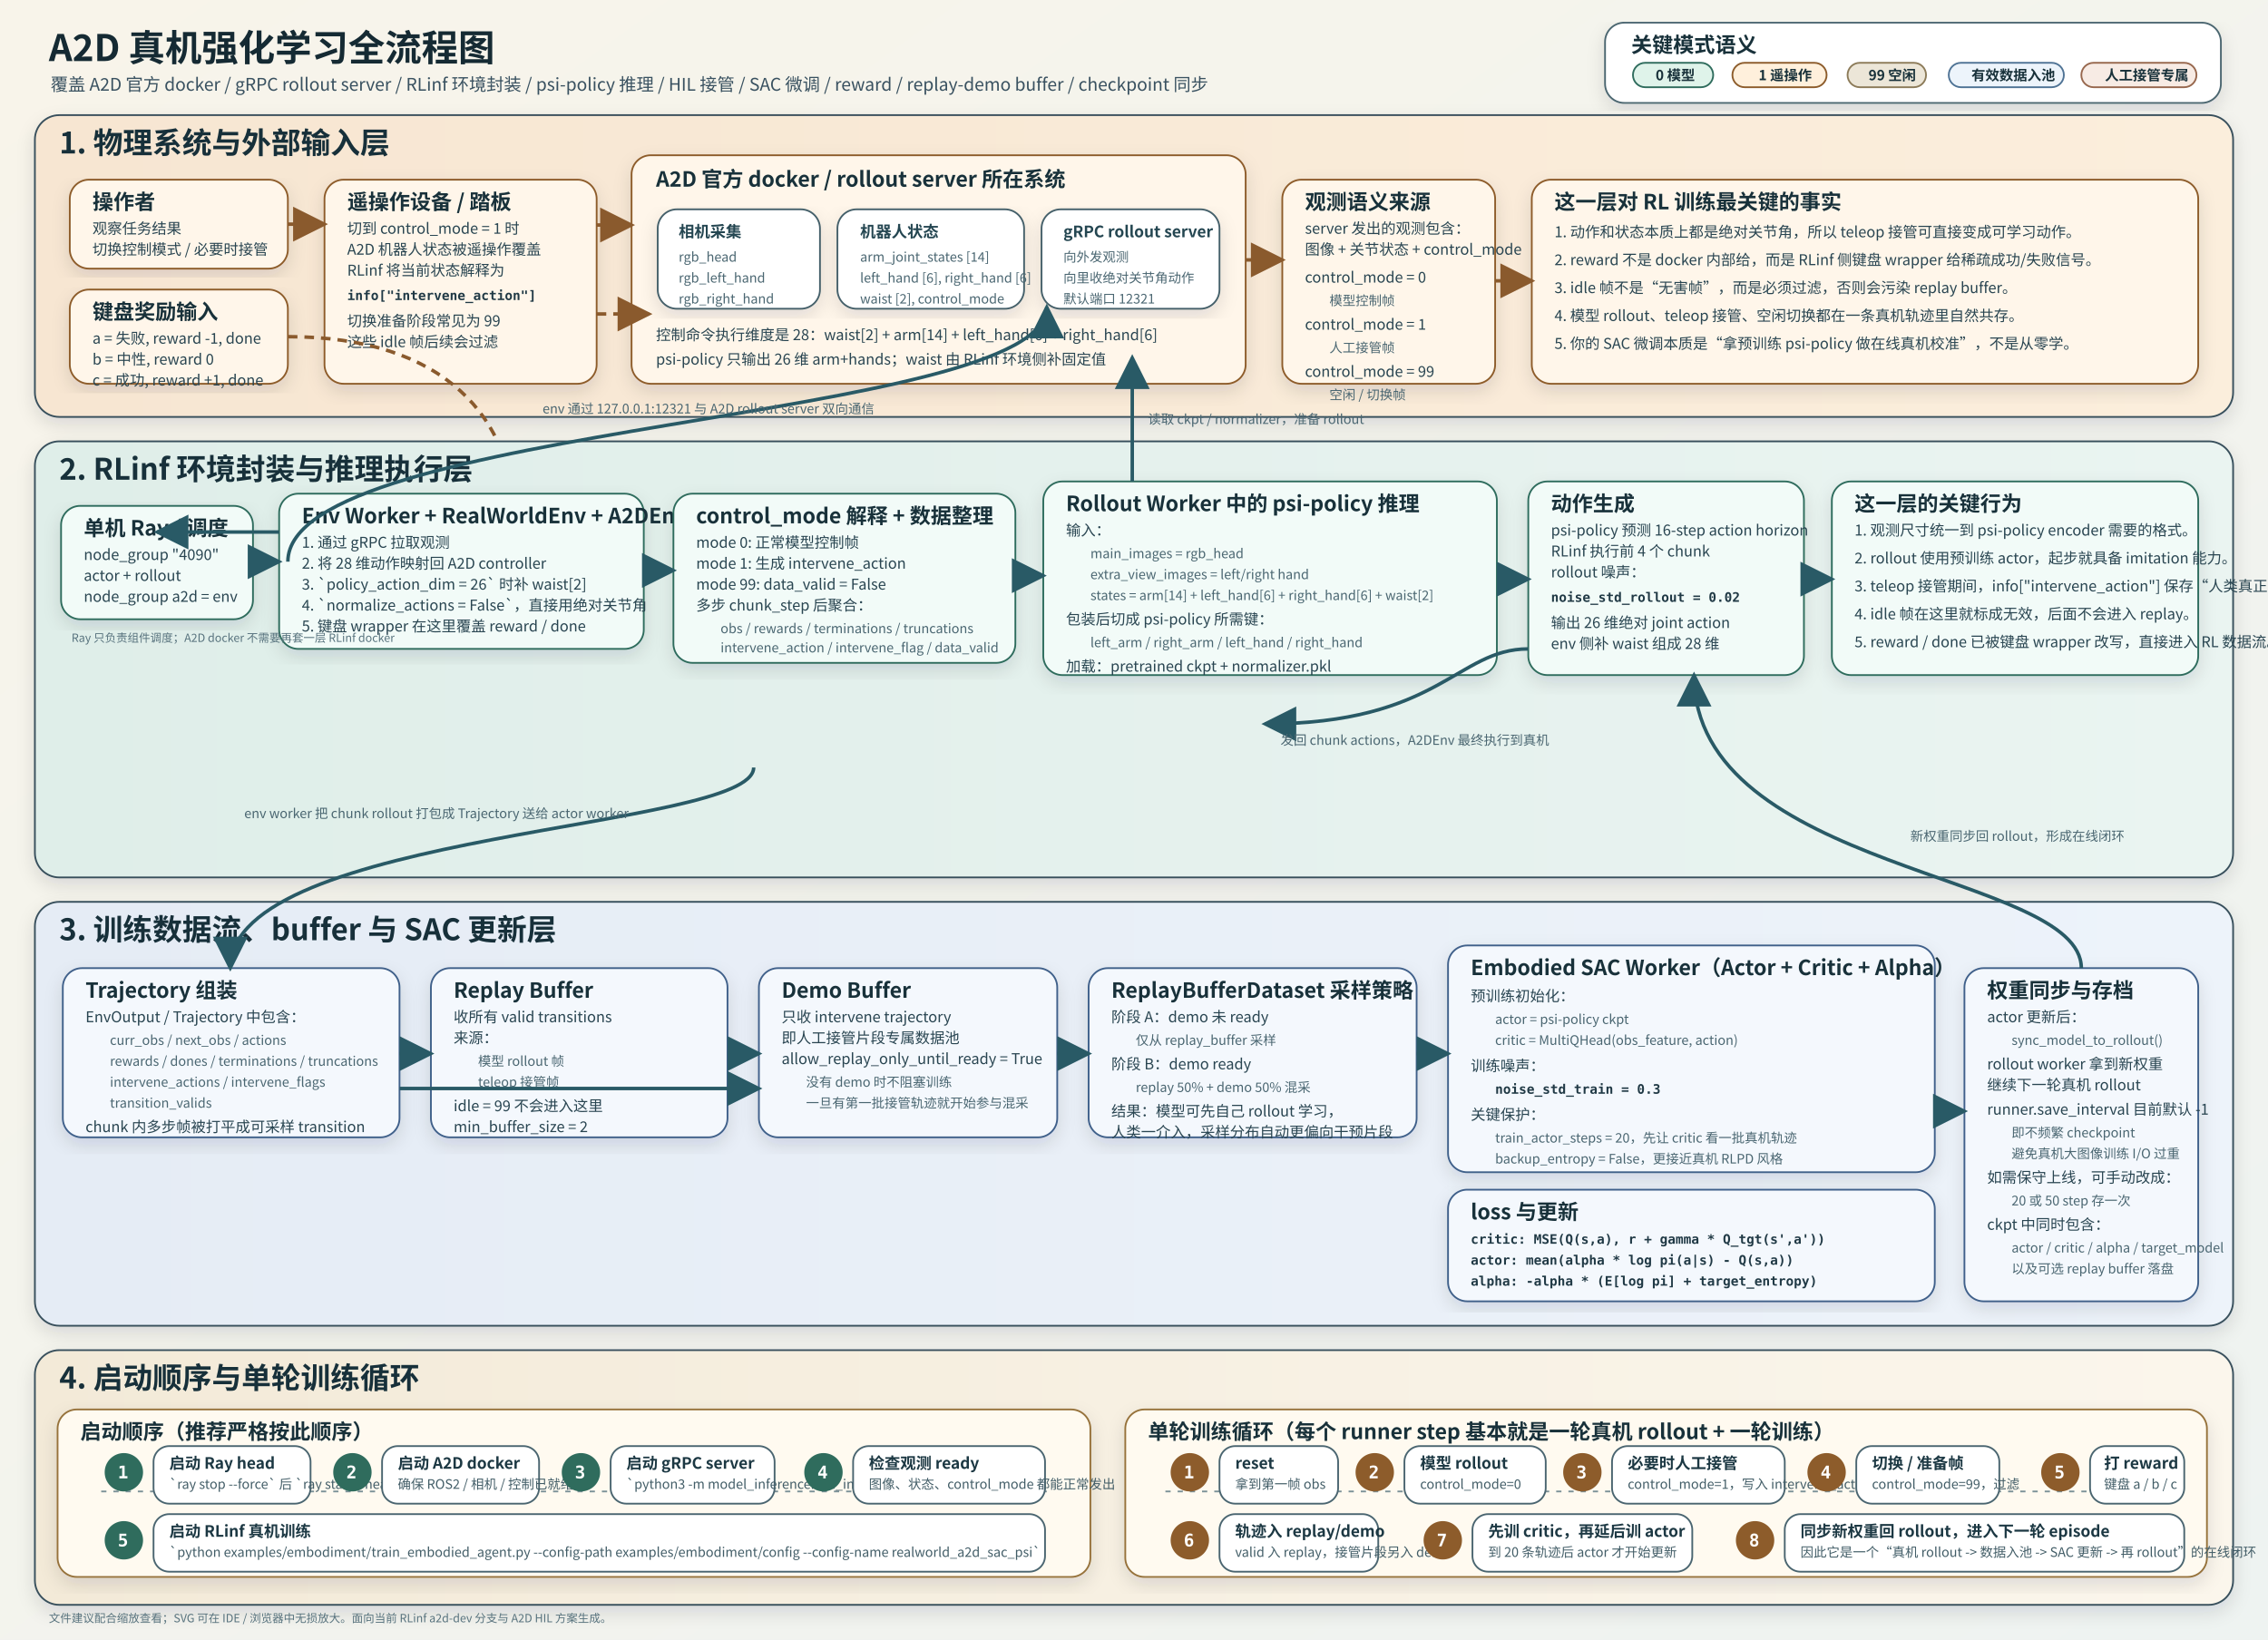
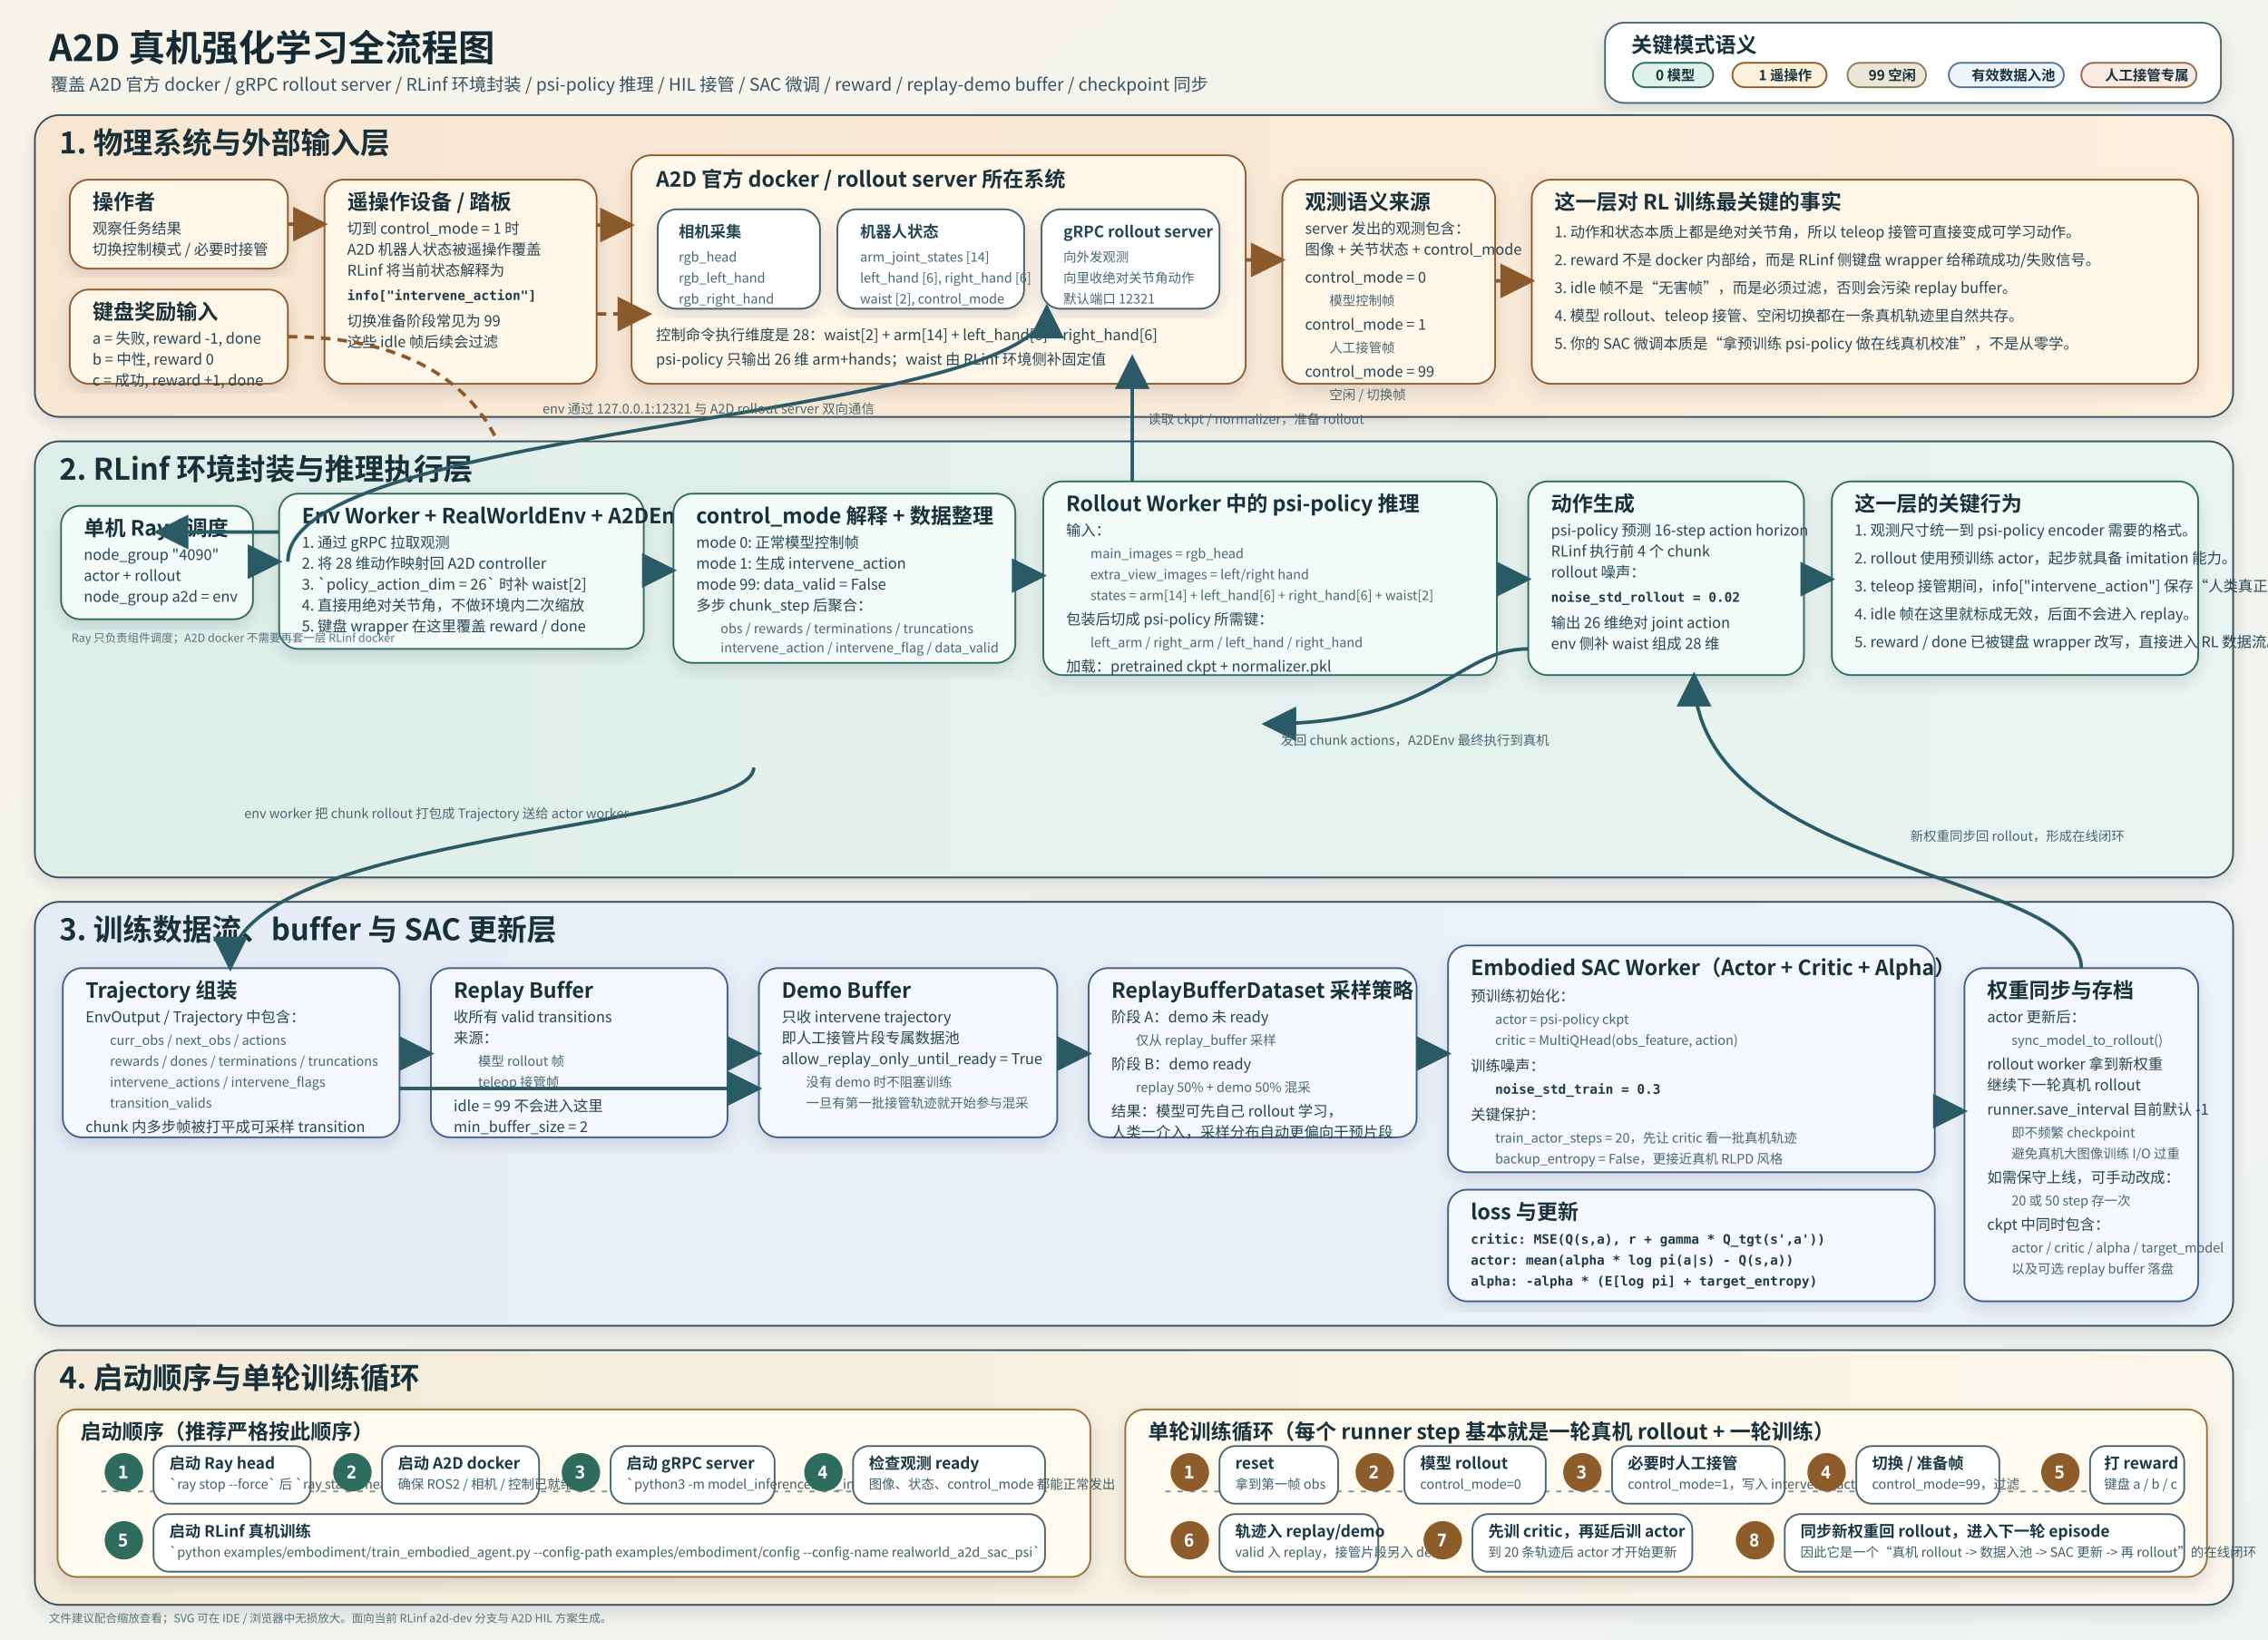
<svg xmlns="http://www.w3.org/2000/svg" width="2600" height="1880" viewBox="0 0 2600 1880">
  <defs>
    <linearGradient id="bg" x1="0" x2="1" y1="0" y2="1">
      <stop offset="0%" stop-color="#f8f4ea" />
      <stop offset="100%" stop-color="#eef3f1" />
    </linearGradient>
    <linearGradient id="sectionA" x1="0" x2="1" y1="0" y2="0">
      <stop offset="0%" stop-color="#f7e6d2" />
      <stop offset="100%" stop-color="#fbeedc" />
    </linearGradient>
    <linearGradient id="sectionB" x1="0" x2="1" y1="0" y2="0">
      <stop offset="0%" stop-color="#dfeee9" />
      <stop offset="100%" stop-color="#eaf4f1" />
    </linearGradient>
    <linearGradient id="sectionC" x1="0" x2="1" y1="0" y2="0">
      <stop offset="0%" stop-color="#e5ecf5" />
      <stop offset="100%" stop-color="#edf3fa" />
    </linearGradient>
    <linearGradient id="sectionD" x1="0" x2="1" y1="0" y2="0">
      <stop offset="0%" stop-color="#f3ead8" />
      <stop offset="100%" stop-color="#fbf6ec" />
    </linearGradient>
    <filter id="shadow" x="-10%" y="-10%" width="120%" height="120%">
      <feDropShadow dx="0" dy="8" stdDeviation="10" flood-opacity="0.12" flood-color="#18222c" />
    </filter>
    <marker id="arrow" viewBox="0 0 10 10" refX="9" refY="5" markerWidth="10" markerHeight="10" orient="auto-start-reverse">
      <path d="M 0 0 L 10 5 L 0 10 z" fill="#295a66" />
    </marker>
    <marker id="arrowSoft" viewBox="0 0 10 10" refX="9" refY="5" markerWidth="10" markerHeight="10" orient="auto-start-reverse">
      <path d="M 0 0 L 10 5 L 0 10 z" fill="#8a5a2d" />
    </marker>
    <style>
      .frame { fill: url(#bg); }
      .section { stroke: #38505c; stroke-width: 2; rx: 28; ry: 28; filter: url(#shadow); }
      .section-title { font: 700 34px 'PingFang SC', 'Microsoft YaHei', 'Noto Sans CJK SC', sans-serif; fill: #17303a; }
      .title { font: 800 42px 'PingFang SC', 'Microsoft YaHei', 'Noto Sans CJK SC', sans-serif; fill: #152a33; }
      .subtitle { font: 500 20px 'PingFang SC', 'Microsoft YaHei', 'Noto Sans CJK SC', sans-serif; fill: #395160; }
      .box { fill: #ffffff; stroke: #45606a; stroke-width: 2; rx: 22; ry: 22; filter: url(#shadow); }
      .box-orange { fill: #fff6ea; stroke: #8d5c2b; }
      .box-green { fill: #f2fbf8; stroke: #2f6c5d; }
      .box-blue { fill: #f4f8fd; stroke: #3f608a; }
      .box-gold { fill: #fffaf0; stroke: #96723b; }
      .box-title { font: 700 24px 'PingFang SC', 'Microsoft YaHei', 'Noto Sans CJK SC', sans-serif; fill: #18313a; }
      .box-sub { font: 600 18px 'PingFang SC', 'Microsoft YaHei', 'Noto Sans CJK SC', sans-serif; fill: #244651; }
      .body { font: 500 17px 'PingFang SC', 'Microsoft YaHei', 'Noto Sans CJK SC', sans-serif; fill: #294551; }
      .small { font: 500 15px 'PingFang SC', 'Microsoft YaHei', 'Noto Sans CJK SC', sans-serif; fill: #4a6671; }
      .tiny { font: 500 13px 'PingFang SC', 'Microsoft YaHei', 'Noto Sans CJK SC', sans-serif; fill: #57727d; }
      .legend-text { font: 600 16px 'PingFang SC', 'Microsoft YaHei', 'Noto Sans CJK SC', sans-serif; fill: #18313a; }
      .formula { font: 600 15px 'SF Mono', 'Menlo', 'Consolas', monospace; fill: #203945; }
      .arrow { stroke: #295a66; stroke-width: 4; fill: none; marker-end: url(#arrow); }
      .arrow-soft { stroke: #8a5a2d; stroke-width: 4; fill: none; marker-end: url(#arrowSoft); }
      .dashed { stroke-dasharray: 11 8; }
      .divider { stroke: #7c9198; stroke-width: 2; stroke-dasharray: 6 8; }
      .pill { rx: 16; ry: 16; stroke-width: 2; }
      .step { fill: #ffffff; stroke: #4a6570; stroke-width: 2; rx: 18; ry: 18; }
      .step-num { font: 700 20px 'SF Mono', 'Menlo', 'Consolas', monospace; fill: #ffffff; }
      .step-title { font: 700 18px 'PingFang SC', 'Microsoft YaHei', 'Noto Sans CJK SC', sans-serif; fill: #1c3843; }
      .step-body { font: 500 15px 'PingFang SC', 'Microsoft YaHei', 'Noto Sans CJK SC', sans-serif; fill: #425d67; }
    </style>
  </defs>
  <rect class="frame" x="0" y="0" width="2600" height="1880" />
  <text class="title" x="56" y="70">A2D 真机强化学习全流程图</text>
  <text class="subtitle" x="58" y="104">覆盖 A2D 官方 docker / gRPC rollout server / RLinf 环境封装 / psi-policy 推理 / HIL 接管 / SAC 微调 / reward / replay-demo buffer / checkpoint 同步</text>
  <rect x="1840" y="26" width="706" height="92" rx="22" ry="22" fill="#ffffff" stroke="#4b6670" stroke-width="2" filter="url(#shadow)" />
  <text class="box-title" x="1870" y="60">关键模式语义</text>
  <rect x="1872" y="72" width="92" height="28" rx="14" ry="14" fill="#dff3ea" stroke="#2f6c5d" stroke-width="2" />
  <text class="legend-text" x="1898" y="92">0 模型</text>
  <rect x="1986" y="72" width="108" height="28" rx="14" ry="14" fill="#fff0dc" stroke="#8d5c2b" stroke-width="2" />
  <text class="legend-text" x="2016" y="92">1 遥操作</text>
  <rect x="2118" y="72" width="90" height="28" rx="14" ry="14" fill="#ece6d8" stroke="#8c7b59" stroke-width="2" />
  <text class="legend-text" x="2142" y="92">99 空闲</text>
  <rect x="2234" y="72" width="132" height="28" rx="14" ry="14" fill="#edf4fb" stroke="#4f7395" stroke-width="2" />
  <text class="legend-text" x="2260" y="92">有效数据入池</text>
  <rect x="2386" y="72" width="132" height="28" rx="14" ry="14" fill="#f7ebe4" stroke="#97674d" stroke-width="2" />
  <text class="legend-text" x="2413" y="92">人工接管专属</text>
  <rect class="section" x="40" y="132" width="2520" height="346" fill="url(#sectionA)" />
  <text class="section-title" x="68" y="176">1. 物理系统与外部输入层</text>
  <rect class="box box-orange" x="80" y="206" width="250" height="102" />
  <text class="box-title" x="106" y="240">操作者</text>
  <text class="body" x="106" y="268">观察任务结果</text>
  <text class="body" x="106" y="292">切换控制模式 / 必要时接管</text>
  <rect class="box box-orange" x="80" y="332" width="250" height="108" />
  <text class="box-title" x="106" y="366">键盘奖励输入</text>
  <text class="body" x="106" y="394">a = 失败, reward -1, done</text>
  <text class="body" x="106" y="418">b = 中性, reward 0</text>
  <text class="body" x="106" y="442">c = 成功, reward +1, done</text>
  <rect class="box box-orange" x="372" y="206" width="312" height="234" />
  <text class="box-title" x="398" y="240">遥操作设备 / 踏板</text>
  <text class="body" x="398" y="268">切到 control_mode = 1 时</text>
  <text class="body" x="398" y="292">A2D 机器人状态被遥操作覆盖</text>
  <text class="body" x="398" y="316">RLinf 将当前状态解释为</text>
  <text class="formula" x="398" y="344">info["intervene_action"]</text>
  <text class="body" x="398" y="374">切换准备阶段常见为 99</text>
  <text class="body" x="398" y="398">这些 idle 帧后续会过滤</text>
  <rect class="box box-orange" x="724" y="178" width="704" height="262" />
  <text class="box-title" x="752" y="214">A2D 官方 docker / rollout server 所在系统</text>
  <rect class="box" x="754" y="240" width="186" height="114" />
  <text class="box-sub" x="778" y="272">相机采集</text>
  <text class="small" x="778" y="300">rgb_head</text>
  <text class="small" x="778" y="324">rgb_left_hand</text>
  <text class="small" x="778" y="348">rgb_right_hand</text>
  <rect class="box" x="960" y="240" width="214" height="114" />
  <text class="box-sub" x="986" y="272">机器人状态</text>
  <text class="small" x="986" y="300">arm_joint_states [14]</text>
  <text class="small" x="986" y="324">left_hand [6], right_hand [6]</text>
  <text class="small" x="986" y="348">waist [2], control_mode</text>
  <rect class="box" x="1194" y="240" width="204" height="114" />
  <text class="box-sub" x="1219" y="272">gRPC rollout server</text>
  <text class="small" x="1219" y="300">向外发观测</text>
  <text class="small" x="1219" y="324">向里收绝对关节角动作</text>
  <text class="small" x="1219" y="348">默认端口 12321</text>
  <text class="body" x="752" y="390">控制命令执行维度是 28：waist[2] + arm[14] + left_hand[6] + right_hand[6]</text>
  <text class="body" x="752" y="418">psi-policy 只输出 26 维 arm+hands；waist 由 RLinf 环境侧补固定值</text>
  <rect class="box box-orange" x="1470" y="206" width="244" height="234" />
  <text class="box-title" x="1496" y="240">观测语义来源</text>
  <text class="body" x="1496" y="268">server 发出的观测包含：</text>
  <text class="body" x="1496" y="292">图像 + 关节状态 + control_mode</text>
  <text class="body" x="1496" y="324">control_mode = 0</text>
  <text class="small" x="1524" y="350">模型控制帧</text>
  <text class="body" x="1496" y="378">control_mode = 1</text>
  <text class="small" x="1524" y="404">人工接管帧</text>
  <text class="body" x="1496" y="432">control_mode = 99</text>
  <text class="small" x="1524" y="458">空闲 / 切换帧</text>
  <rect class="box box-orange" x="1756" y="206" width="764" height="234" />
  <text class="box-title" x="1782" y="240">这一层对 RL 训练最关键的事实</text>
  <text class="body" x="1782" y="272">1. 动作和状态本质上都是绝对关节角，所以 teleop 接管可直接变成可学习动作。</text>
  <text class="body" x="1782" y="304">2. reward 不是 docker 内部给，而是 RLinf 侧键盘 wrapper 给稀疏成功/失败信号。</text>
  <text class="body" x="1782" y="336">3. idle 帧不是“无害帧”，而是必须过滤，否则会污染 replay buffer。</text>
  <text class="body" x="1782" y="368">4. 模型 rollout、teleop 接管、空闲切换都在一条真机轨迹里自然共存。</text>
  <text class="body" x="1782" y="400">5. 你的 SAC 微调本质是“拿预训练 psi-policy 做在线真机校准”，不是从零学。</text>
  <path class="arrow-soft dashed" d="M 330 257 C 345 257, 350 257, 372 257" />
  <path class="arrow-soft dashed" d="M 330 386 C 510 386, 590 480, 590 600" />
  <path class="arrow-soft dashed" d="M 684 258 C 702 258, 710 258, 724 258" />
  <path class="arrow-soft dashed" d="M 684 360 C 706 360, 720 360, 744 360" />
  <path class="arrow-soft dashed" d="M 1428 298 C 1444 298, 1456 298, 1470 298" />
  <path class="arrow-soft dashed" d="M 1714 322 C 1732 322, 1740 322, 1756 322" />
  <rect class="section" x="40" y="506" width="2520" height="500" fill="url(#sectionB)" />
  <text class="section-title" x="68" y="550">2. RLinf 环境封装与推理执行层</text>
  <rect class="box box-green" x="70" y="580" width="220" height="130" />
  <text class="box-title" x="96" y="614">单机 Ray / 调度</text>
  <text class="body" x="96" y="642">node_group "4090"</text>
  <text class="body" x="96" y="666">actor + rollout</text>
  <text class="body" x="96" y="690">node_group a2d = env</text>
  <rect class="box box-green" x="320" y="566" width="418" height="178" />
  <text class="box-title" x="346" y="600">Env Worker + RealWorldEnv + A2DEnv</text>
  <text class="body" x="346" y="628">1. 通过 gRPC 拉取观测</text>
  <text class="body" x="346" y="652">2. 将 28 维动作映射回 A2D controller</text>
  <text class="body" x="346" y="676">3. `policy_action_dim = 26` 时补 waist[2]</text>
-   <text class="body" x="346" y="700">4. `normalize_actions = False`，直接用绝对关节角</text>
+   <text class="body" x="346" y="700">4. 直接用绝对关节角，不做环境内二次缩放</text>
  <text class="body" x="346" y="724">5. 键盘 wrapper 在这里覆盖 reward / done</text>
  <rect class="box box-green" x="772" y="566" width="392" height="194" />
  <text class="box-title" x="798" y="600">control_mode 解释 + 数据整理</text>
  <text class="body" x="798" y="628">mode 0: 正常模型控制帧</text>
  <text class="body" x="798" y="652">mode 1: 生成 intervene_action</text>
  <text class="body" x="798" y="676">mode 99: data_valid = False</text>
  <text class="body" x="798" y="700">多步 chunk_step 后聚合：</text>
  <text class="small" x="826" y="726">obs / rewards / terminations / truncations</text>
  <text class="small" x="826" y="748">intervene_action / intervene_flag / data_valid</text>
  <rect class="box box-green" x="1196" y="552" width="520" height="222" />
  <text class="box-title" x="1222" y="586">Rollout Worker 中的 psi-policy 推理</text>
  <text class="body" x="1222" y="614">输入：</text>
  <text class="small" x="1250" y="640">main_images = rgb_head</text>
  <text class="small" x="1250" y="664">extra_view_images = left/right hand</text>
  <text class="small" x="1250" y="688">states = arm[14] + left_hand[6] + right_hand[6] + waist[2]</text>
  <text class="body" x="1222" y="716">包装后切成 psi-policy 所需键：</text>
  <text class="small" x="1250" y="742">left_arm / right_arm / left_hand / right_hand</text>
  <text class="body" x="1222" y="770">加载：pretrained ckpt + normalizer.pkl</text>
  <rect class="box box-green" x="1752" y="552" width="316" height="222" />
  <text class="box-title" x="1778" y="586">动作生成</text>
  <text class="body" x="1778" y="614">psi-policy 预测 16-step action horizon</text>
  <text class="body" x="1778" y="638">RLinf 执行前 4 个 chunk</text>
  <text class="body" x="1778" y="662">rollout 噪声：</text>
  <text class="formula" x="1778" y="690">noise_std_rollout = 0.02</text>
  <text class="body" x="1778" y="720">输出 26 维绝对 joint action</text>
  <text class="body" x="1778" y="744">env 侧补 waist 组成 28 维</text>
  <rect class="box box-green" x="2100" y="552" width="420" height="222" />
  <text class="box-title" x="2126" y="586">这一层的关键行为</text>
  <text class="body" x="2126" y="614">1. 观测尺寸统一到 psi-policy encoder 需要的格式。</text>
  <text class="body" x="2126" y="646">2. rollout 使用预训练 actor，起步就具备 imitation 能力。</text>
  <text class="body" x="2126" y="678">3. teleop 接管期间，info["intervene_action"] 保存“人类真正执行的动作”。</text>
  <text class="body" x="2126" y="710">4. idle 帧在这里就标成无效，后面不会进入 replay。</text>
  <text class="body" x="2126" y="742">5. reward / done 已被键盘 wrapper 改写，直接进入 RL 数据流。</text>
  <path class="arrow" d="M 290 644 C 305 644, 308 644, 320 644" />
  <path class="arrow" d="M 738 654 C 754 654, 758 654, 772 654" />
  <path class="arrow" d="M 1164 660 C 1178 660, 1182 660, 1196 660" />
  <path class="arrow" d="M 1716 664 C 1732 664, 1738 664, 1752 664" />
  <path class="arrow" d="M 2068 664 C 2082 664, 2088 664, 2100 664" />
  <path class="arrow" d="M 1298 552 C 1298 490, 1298 470, 1298 410" />
  <text class="small" x="1316" y="486">读取 ckpt / normalizer，准备 rollout</text>
  <path class="arrow" d="M 320 610 C 250 610, 220 610, 180 610" />
  <text class="tiny" x="82" y="736">Ray 只负责组件调度；A2D docker 不需要再套一层 RLinf docker</text>
  <path class="arrow" d="M 330 644 C 330 484, 1200 484, 1200 352" />
  <text class="small" x="622" y="474">env 通过 127.0.0.1:12321 与 A2D rollout server 双向通信</text>
  <path class="arrow" d="M 1752 744 C 1670 744, 1650 830, 1450 830" />
  <text class="small" x="1468" y="854">发回 chunk actions，A2DEnv 最终执行到真机</text>
  <rect class="section" x="40" y="1034" width="2520" height="486" fill="url(#sectionC)" />
  <text class="section-title" x="68" y="1078">3. 训练数据流、buffer 与 SAC 更新层</text>
  <rect class="box box-blue" x="72" y="1110" width="386" height="194" />
  <text class="box-title" x="98" y="1144">Trajectory 组装</text>
  <text class="body" x="98" y="1172">EnvOutput / Trajectory 中包含：</text>
  <text class="small" x="126" y="1198">curr_obs / next_obs / actions</text>
  <text class="small" x="126" y="1222">rewards / dones / terminations / truncations</text>
  <text class="small" x="126" y="1246">intervene_actions / intervene_flags</text>
  <text class="small" x="126" y="1270">transition_valids</text>
  <text class="body" x="98" y="1298">chunk 内多步帧被打平成可采样 transition</text>
  <rect class="box box-blue" x="494" y="1110" width="340" height="194" />
  <text class="box-title" x="520" y="1144">Replay Buffer</text>
  <text class="body" x="520" y="1172">收所有 valid transitions</text>
  <text class="body" x="520" y="1196">来源：</text>
  <text class="small" x="548" y="1222">模型 rollout 帧</text>
  <text class="small" x="548" y="1246">teleop 接管帧</text>
  <text class="body" x="520" y="1274">idle = 99 不会进入这里</text>
  <text class="body" x="520" y="1298">min_buffer_size = 2</text>
  <rect class="box box-blue" x="870" y="1110" width="342" height="194" />
  <text class="box-title" x="896" y="1144">Demo Buffer</text>
  <text class="body" x="896" y="1172">只收 intervene trajectory</text>
  <text class="body" x="896" y="1196">即人工接管片段专属数据池</text>
  <text class="body" x="896" y="1220">allow_replay_only_until_ready = True</text>
  <text class="small" x="924" y="1246">没有 demo 时不阻塞训练</text>
  <text class="small" x="924" y="1270">一旦有第一批接管轨迹就开始参与混采</text>
  <rect class="box box-blue" x="1248" y="1110" width="376" height="194" />
  <text class="box-title" x="1274" y="1144">ReplayBufferDataset 采样策略</text>
  <text class="body" x="1274" y="1172">阶段 A：demo 未 ready</text>
  <text class="small" x="1302" y="1198">仅从 replay_buffer 采样</text>
  <text class="body" x="1274" y="1226">阶段 B：demo ready</text>
  <text class="small" x="1302" y="1252">replay 50% + demo 50% 混采</text>
  <text class="body" x="1274" y="1280">结果：模型可先自己 rollout 学习，</text>
  <text class="body" x="1274" y="1304">人类一介入，采样分布自动更偏向干预片段</text>
  <rect class="box box-blue" x="1660" y="1084" width="558" height="260" />
  <text class="box-title" x="1686" y="1118">Embodied SAC Worker（Actor + Critic + Alpha）</text>
  <text class="body" x="1686" y="1148">预训练初始化：</text>
  <text class="small" x="1714" y="1174">actor = psi-policy ckpt</text>
  <text class="small" x="1714" y="1198">critic = MultiQHead(obs_feature, action)</text>
  <text class="body" x="1686" y="1228">训练噪声：</text>
  <text class="formula" x="1714" y="1254">noise_std_train = 0.3</text>
  <text class="body" x="1686" y="1284">关键保护：</text>
  <text class="small" x="1714" y="1310">train_actor_steps = 20，先让 critic 看一批真机轨迹</text>
  <text class="small" x="1714" y="1334">backup_entropy = False，更接近真机 RLPD 风格</text>
  <rect class="box box-blue" x="1660" y="1364" width="558" height="128" />
  <text class="box-title" x="1686" y="1398">loss 与更新</text>
  <text class="formula" x="1686" y="1426">critic: MSE(Q(s,a), r + gamma * Q_tgt(s',a'))</text>
  <text class="formula" x="1686" y="1450">actor: mean(alpha * log pi(a|s) - Q(s,a))</text>
  <text class="formula" x="1686" y="1474">alpha: -alpha * (E[log pi] + target_entropy)</text>
  <rect class="box box-blue" x="2252" y="1110" width="268" height="382" />
  <text class="box-title" x="2278" y="1144">权重同步与存档</text>
  <text class="body" x="2278" y="1172">actor 更新后：</text>
  <text class="small" x="2306" y="1198">sync_model_to_rollout()</text>
  <text class="body" x="2278" y="1226">rollout worker 拿到新权重</text>
  <text class="body" x="2278" y="1250">继续下一轮真机 rollout</text>
  <text class="body" x="2278" y="1278">runner.save_interval 目前默认 -1</text>
  <text class="small" x="2306" y="1304">即不频繁 checkpoint</text>
  <text class="small" x="2306" y="1328">避免真机大图像训练 I/O 过重</text>
  <text class="body" x="2278" y="1356">如需保守上线，可手动改成：</text>
  <text class="small" x="2306" y="1382">20 或 50 step 存一次</text>
  <text class="body" x="2278" y="1410">ckpt 中同时包含：</text>
  <text class="small" x="2306" y="1436">actor / critic / alpha / target_model</text>
  <text class="small" x="2306" y="1460">以及可选 replay buffer 落盘</text>
  <path class="arrow" d="M 458 1208 C 472 1208, 480 1208, 494 1208" />
  <path class="arrow" d="M 458 1248 C 640 1248, 640 1248, 870 1248" />
  <path class="arrow" d="M 834 1208 C 848 1208, 856 1208, 870 1208" />
  <path class="arrow" d="M 1212 1208 C 1226 1208, 1234 1208, 1248 1208" />
  <path class="arrow" d="M 1624 1208 C 1638 1208, 1646 1208, 1660 1208" />
  <path class="arrow" d="M 2218 1274 C 2232 1274, 2238 1274, 2252 1274" />
  <path class="arrow" d="M 2386 1110 C 2386 1000, 1942 1000, 1942 774" />
  <text class="small" x="2190" y="964">新权重同步回 rollout，形成在线闭环</text>
  <path class="arrow" d="M 864 880 C 864 952, 264 952, 264 1110" />
  <text class="small" x="280" y="938">env worker 把 chunk rollout 打包成 Trajectory 送给 actor worker</text>
  <rect class="section" x="40" y="1548" width="2520" height="292" fill="url(#sectionD)" />
  <text class="section-title" x="68" y="1592">4. 启动顺序与单轮训练循环</text>
  <rect class="box box-gold" x="66" y="1616" width="1184" height="192" />
  <text class="box-title" x="92" y="1650">启动顺序（推荐严格按此顺序）</text>
  <line class="divider" x1="116" y1="1710" x2="1200" y2="1710" />
  <circle cx="142" cy="1688" r="22" fill="#2f6c5d" />
  <text class="step-num" x="135" y="1695">1</text>
  <rect class="step" x="176" y="1658" width="180" height="66" />
  <text class="step-title" x="194" y="1684">启动 Ray head</text>
  <text class="step-body" x="194" y="1707">`ray stop --force` 后 `ray start --head`</text>
  <circle cx="404" cy="1688" r="22" fill="#2f6c5d" />
  <text class="step-num" x="397" y="1695">2</text>
  <rect class="step" x="438" y="1658" width="180" height="66" />
  <text class="step-title" x="456" y="1684">启动 A2D docker</text>
  <text class="step-body" x="456" y="1707">确保 ROS2 / 相机 / 控制已就绪</text>
  <circle cx="666" cy="1688" r="22" fill="#2f6c5d" />
  <text class="step-num" x="659" y="1695">3</text>
  <rect class="step" x="700" y="1658" width="188" height="66" />
  <text class="step-title" x="718" y="1684">启动 gRPC server</text>
  <text class="step-body" x="718" y="1707">`python3 -m model_inference.run_inference_server`</text>
  <circle cx="944" cy="1688" r="22" fill="#2f6c5d" />
  <text class="step-num" x="937" y="1695">4</text>
  <rect class="step" x="978" y="1658" width="220" height="66" />
  <text class="step-title" x="996" y="1684">检查观测 ready</text>
  <text class="step-body" x="996" y="1707">图像、状态、control_mode 都能正常发出</text>
  <circle cx="142" cy="1766" r="22" fill="#2f6c5d" />
  <text class="step-num" x="135" y="1773">5</text>
  <rect class="step" x="176" y="1736" width="1022" height="66" />
  <text class="step-title" x="194" y="1762">启动 RLinf 真机训练</text>
  <text class="step-body" x="194" y="1785">`python examples/embodiment/train_embodied_agent.py --config-path examples/embodiment/config --config-name realworld_a2d_sac_psi`</text>
  <rect class="box box-gold" x="1290" y="1616" width="1240" height="192" />
  <text class="box-title" x="1316" y="1650">单轮训练循环（每个 runner step 基本就是一轮真机 rollout + 一轮训练）</text>
  <line class="divider" x1="1336" y1="1710" x2="2484" y2="1710" />
  <circle cx="1364" cy="1688" r="22" fill="#8d5c2b" />
  <text class="step-num" x="1357" y="1695">1</text>
  <rect class="step" x="1398" y="1658" width="136" height="66" />
  <text class="step-title" x="1416" y="1684">reset</text>
  <text class="step-body" x="1416" y="1707">拿到第一帧 obs</text>
  <circle cx="1576" cy="1688" r="22" fill="#8d5c2b" />
  <text class="step-num" x="1569" y="1695">2</text>
  <rect class="step" x="1610" y="1658" width="162" height="66" />
  <text class="step-title" x="1628" y="1684">模型 rollout</text>
  <text class="step-body" x="1628" y="1707">control_mode=0</text>
  <circle cx="1814" cy="1688" r="22" fill="#8d5c2b" />
  <text class="step-num" x="1807" y="1695">3</text>
  <rect class="step" x="1848" y="1658" width="198" height="66" />
  <text class="step-title" x="1866" y="1684">必要时人工接管</text>
  <text class="step-body" x="1866" y="1707">control_mode=1，写入 intervene_action</text>
  <circle cx="2094" cy="1688" r="22" fill="#8d5c2b" />
  <text class="step-num" x="2087" y="1695">4</text>
  <rect class="step" x="2128" y="1658" width="164" height="66" />
  <text class="step-title" x="2146" y="1684">切换 / 准备帧</text>
  <text class="step-body" x="2146" y="1707">control_mode=99，过滤</text>
  <circle cx="2362" cy="1688" r="22" fill="#8d5c2b" />
  <text class="step-num" x="2355" y="1695">5</text>
  <rect class="step" x="2396" y="1658" width="108" height="66" />
  <text class="step-title" x="2412" y="1684">打 reward</text>
  <text class="step-body" x="2412" y="1707">键盘 a / b / c</text>
  <circle cx="1364" cy="1766" r="22" fill="#8d5c2b" />
  <text class="step-num" x="1357" y="1773">6</text>
  <rect class="step" x="1398" y="1736" width="182" height="66" />
  <text class="step-title" x="1416" y="1762">轨迹入 replay/demo</text>
  <text class="step-body" x="1416" y="1785">valid 入 replay，接管片段另入 demo</text>
  <circle cx="1654" cy="1766" r="22" fill="#8d5c2b" />
  <text class="step-num" x="1647" y="1773">7</text>
  <rect class="step" x="1688" y="1736" width="252" height="66" />
  <text class="step-title" x="1706" y="1762">先训 critic，再延后训 actor</text>
  <text class="step-body" x="1706" y="1785">到 20 条轨迹后 actor 才开始更新</text>
  <circle cx="2012" cy="1766" r="22" fill="#8d5c2b" />
  <text class="step-num" x="2005" y="1773">8</text>
  <rect class="step" x="2046" y="1736" width="458" height="66" />
  <text class="step-title" x="2064" y="1762">同步新权重回 rollout，进入下一轮 episode</text>
  <text class="step-body" x="2064" y="1785">因此它是一个“真机 rollout -&gt; 数据入池 -&gt; SAC 更新 -&gt; 再 rollout”的在线闭环</text>
  <text class="tiny" x="56" y="1860">文件建议配合缩放查看；SVG 可在 IDE / 浏览器中无损放大。面向当前 RLinf a2d-dev 分支与 A2D HIL 方案生成。</text>
</svg>
